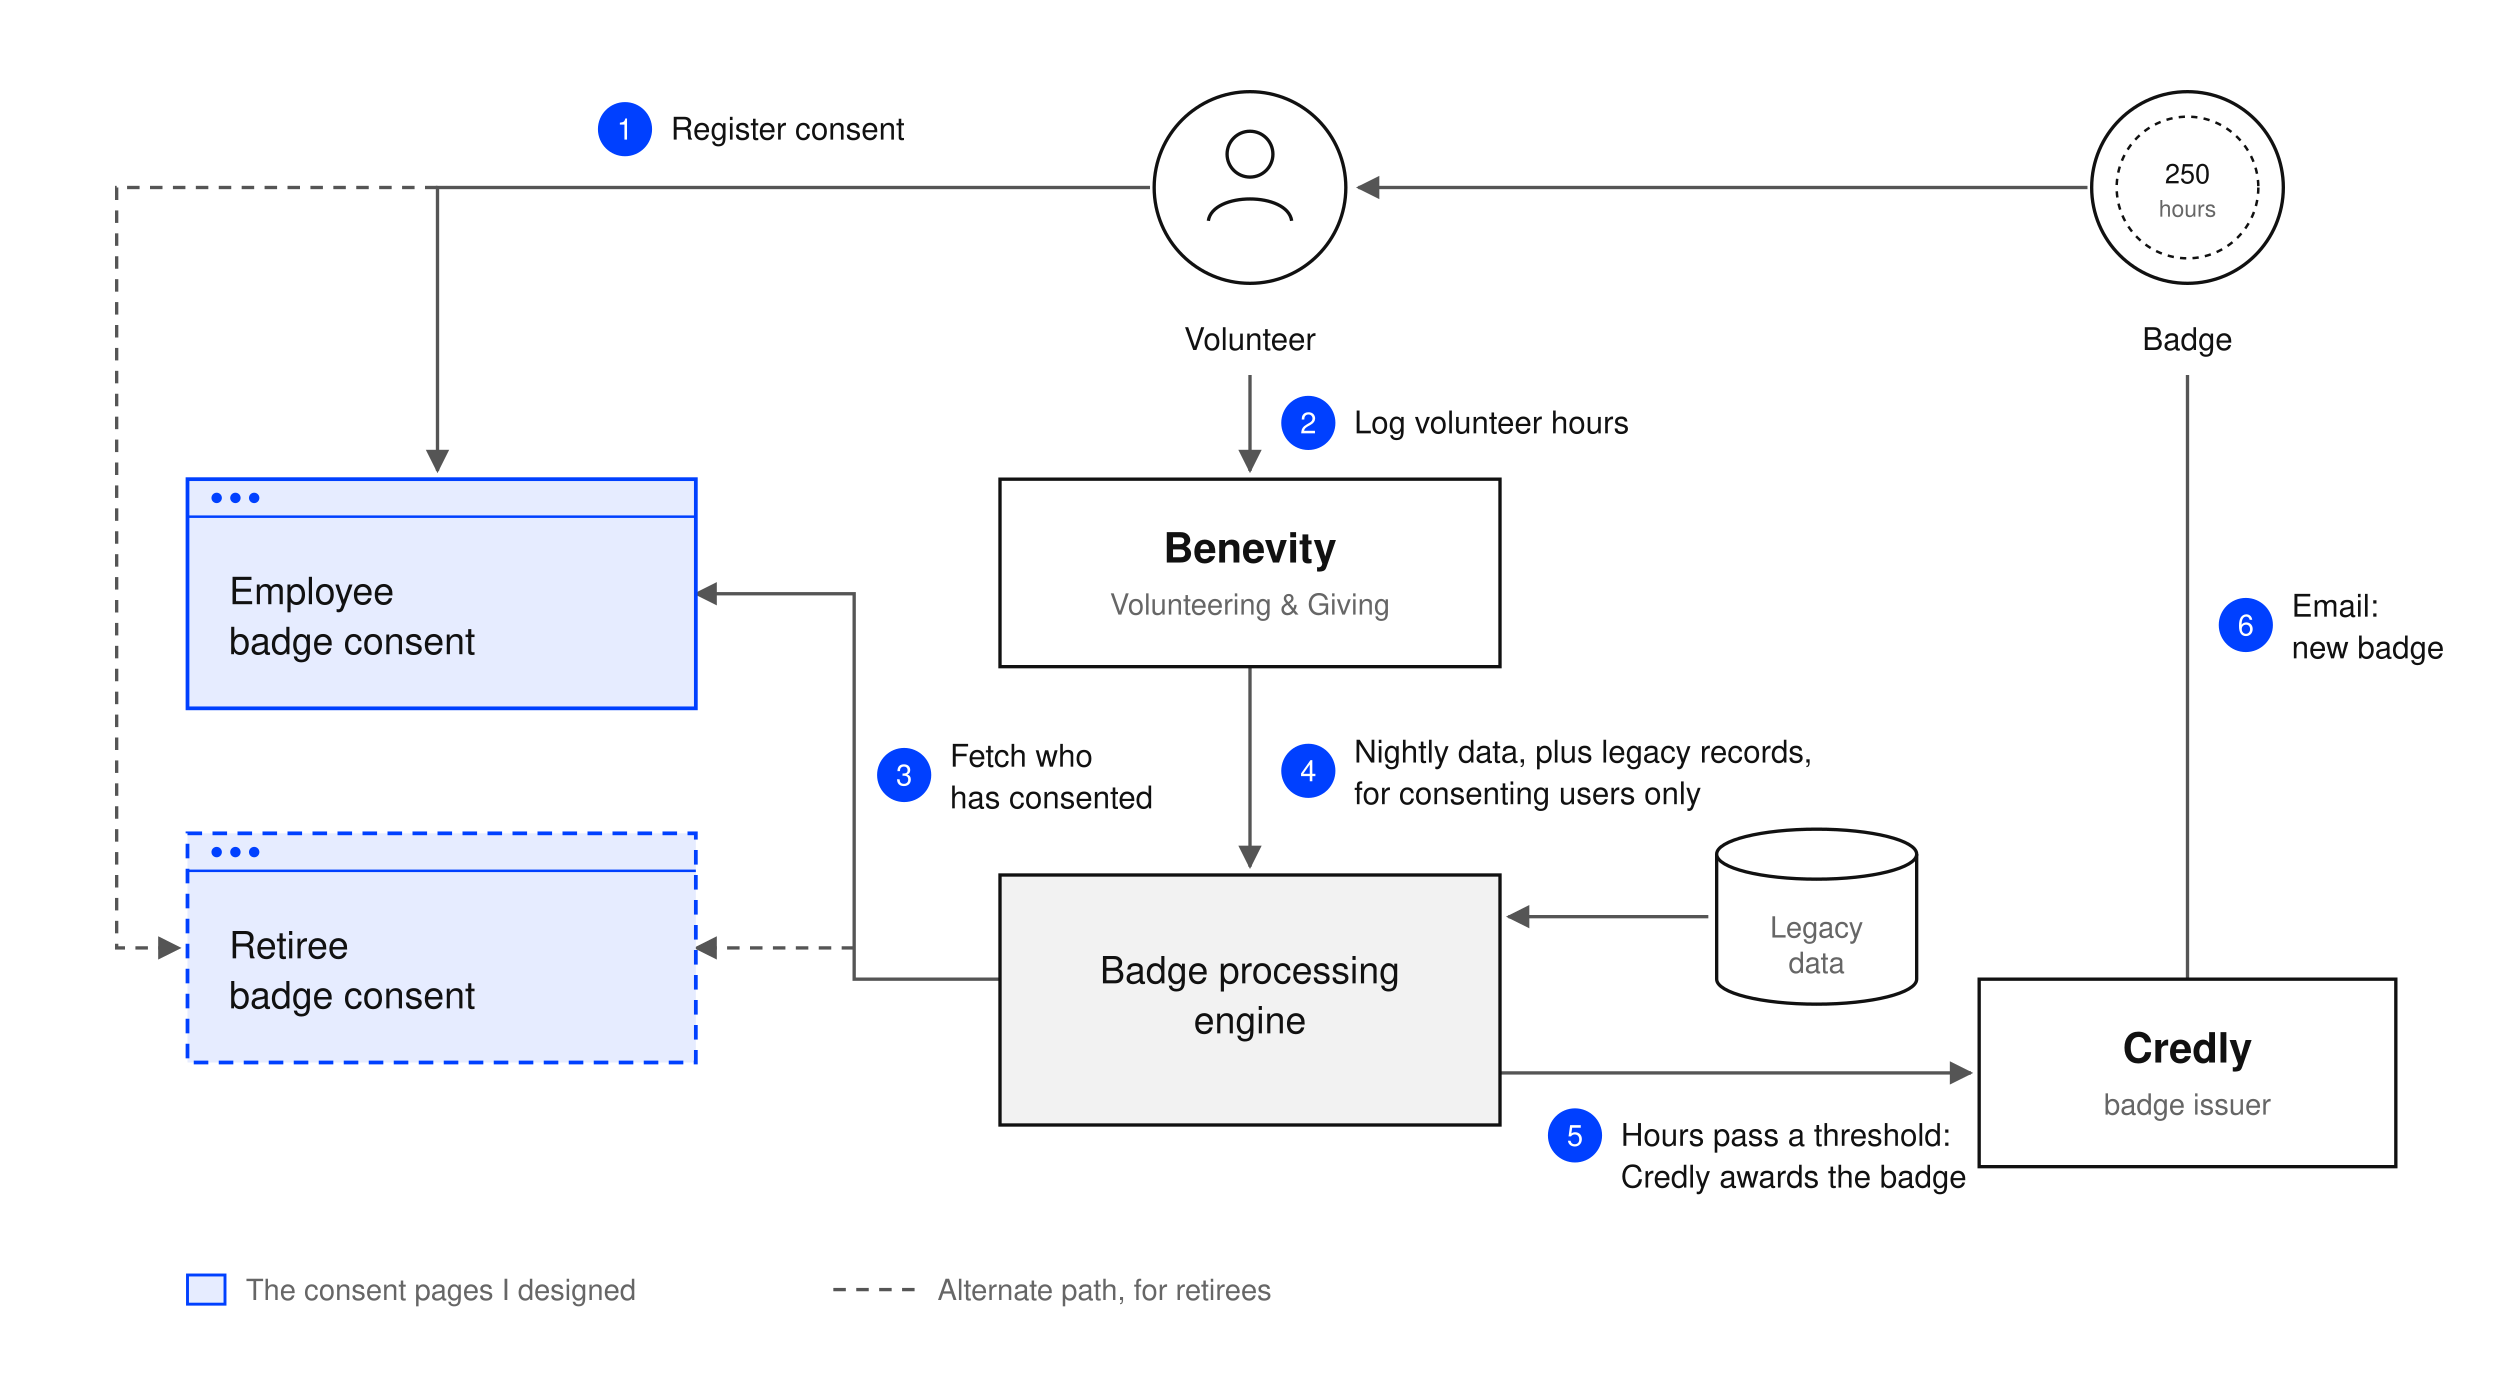
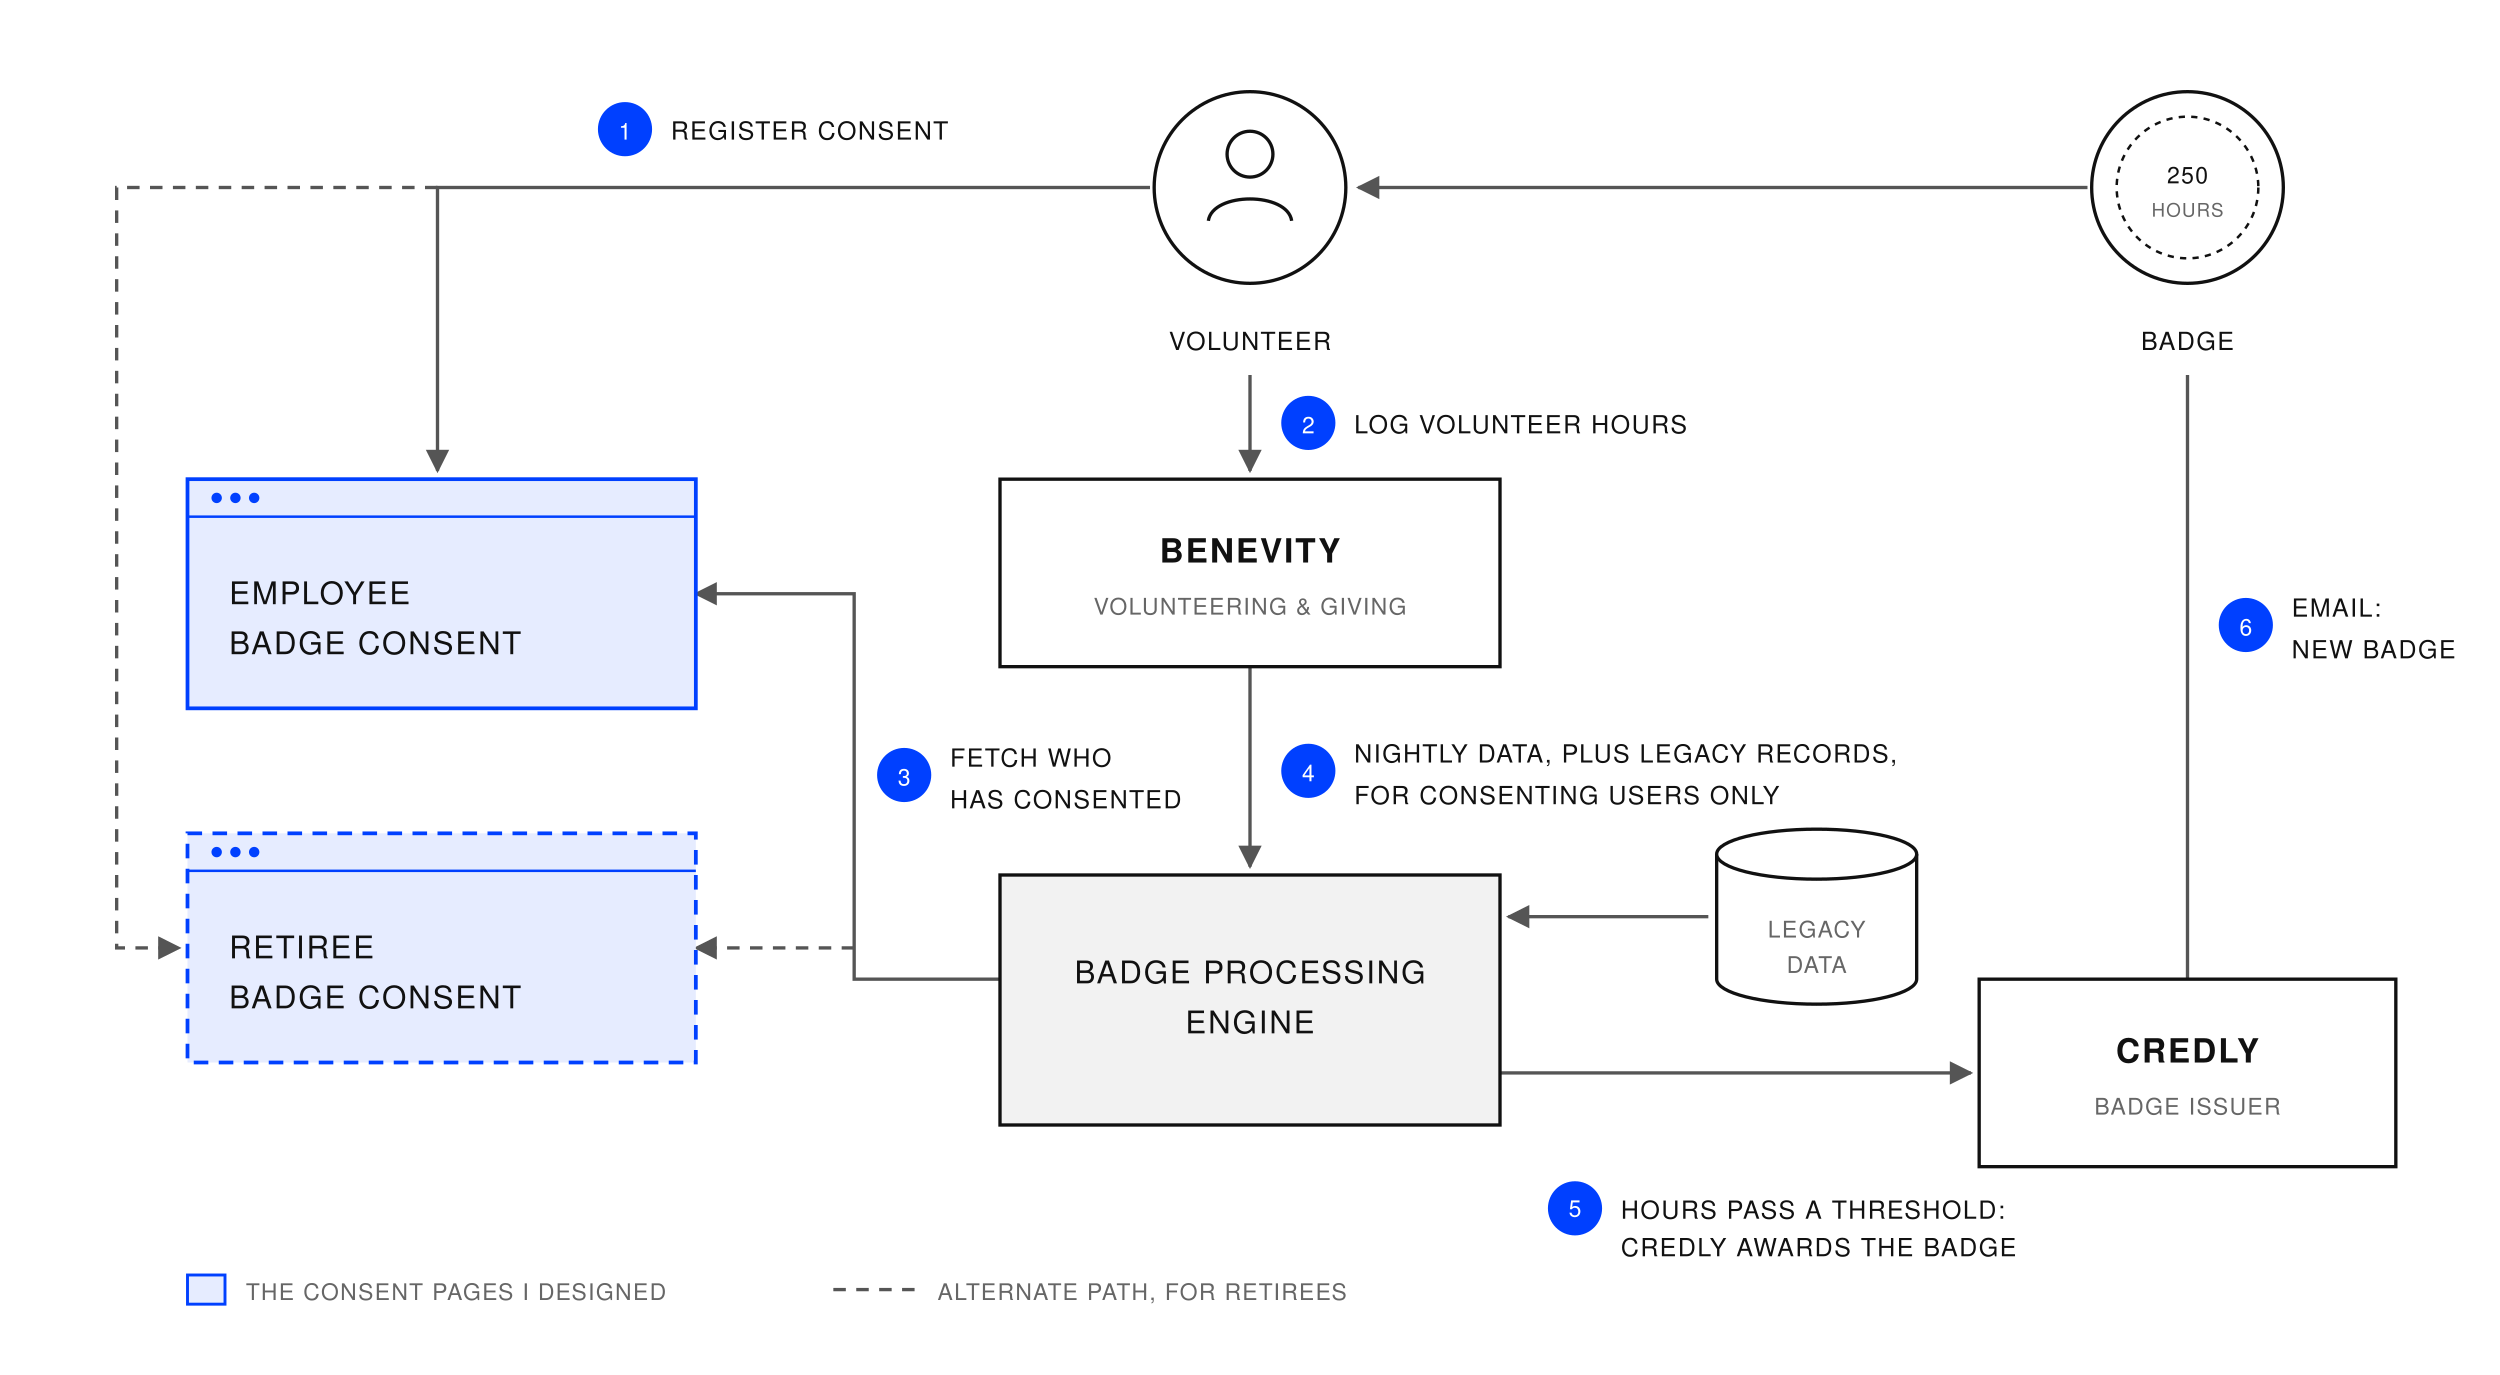
- <svg xmlns="http://www.w3.org/2000/svg" viewBox="0 0 1200 660" width="1200" height="660" font-family="Helvetica Neue, Helvetica, Arial, sans-serif">
+ <svg xmlns="http://www.w3.org/2000/svg" viewBox="0 0 1200 660" width="1200" height="660" font-family="Helvetica Neue, Helvetica, Arial, sans-serif" letter-spacing="0.06em">
  <defs>
    <marker id="a" viewBox="0 0 10 10" refX="9" refY="5" markerWidth="7" markerHeight="7" orient="auto-start-reverse">
      <path d="M0 0 L10 5 L0 10 z" fill="#555" />
    </marker>
  </defs>
  <rect width="1200" height="660" fill="#fff" />
  <g fill="none" stroke="#555" stroke-width="1.6">
    <path d="M552 90 H210 V226" marker-end="url(#a)" />
    <path d="M210 90 H56 V455 H86" stroke-dasharray="6 5" marker-end="url(#a)" />
    <path d="M600 180 V226" marker-end="url(#a)" />
    <path d="M480 470 H410 V285 H334" marker-end="url(#a)" />
    <path d="M410 455 H334" stroke-dasharray="6 5" marker-end="url(#a)" />
    <path d="M600 320 V416" marker-end="url(#a)" />
    <path d="M820 440 H724" marker-end="url(#a)" />
    <path d="M720 515 H946" marker-end="url(#a)" />
    <path d="M1050 470 V180" />
    <path d="M1050 180 V140" stroke="none" />
    <path d="M1002 90 H652" marker-end="url(#a)" />
  </g>
  <circle cx="600" cy="90" r="46" fill="#fff" stroke="#111" stroke-width="1.6" />
  <circle cx="600" cy="74" r="11" fill="none" stroke="#111" stroke-width="1.6" />
  <path d="M580 106 C582 92 618 92 620 106" fill="none" stroke="#111" stroke-width="1.6" />
-   <text x="600" y="168" text-anchor="middle" font-size="15" fill="#111">Volunteer</text>
+   <text x="600" y="168" text-anchor="middle" font-size="12" fill="#111">VOLUNTEER</text>
  <g>
    <rect x="90" y="230" width="244" height="110" fill="#E6ECFF" stroke="#0040FF" stroke-width="1.8" />
    <line x1="90" y1="248" x2="334" y2="248" stroke="#0040FF" stroke-width="1.2" />
    <circle cx="104" cy="239" r="2.5" fill="#0040FF" />
    <circle cx="113" cy="239" r="2.5" fill="#0040FF" />
    <circle cx="122" cy="239" r="2.5" fill="#0040FF" />
-     <text x="110" y="290" font-size="18" fill="#111">Employee</text>
-     <text x="110" y="314" font-size="18" fill="#111">badge consent</text>
+     <text x="110" y="290" font-size="15" fill="#111">EMPLOYEE</text>
+     <text x="110" y="314" font-size="15" fill="#111">BADGE CONSENT</text>
    <rect x="90" y="400" width="244" height="110" fill="#E6ECFF" stroke="#0040FF" stroke-width="1.8" stroke-dasharray="7 5" />
    <line x1="90" y1="418" x2="334" y2="418" stroke="#0040FF" stroke-width="1.2" />
    <circle cx="104" cy="409" r="2.5" fill="#0040FF" />
    <circle cx="113" cy="409" r="2.5" fill="#0040FF" />
    <circle cx="122" cy="409" r="2.5" fill="#0040FF" />
-     <text x="110" y="460" font-size="18" fill="#111">Retiree</text>
-     <text x="110" y="484" font-size="18" fill="#111">badge consent</text>
+     <text x="110" y="460" font-size="15" fill="#111">RETIREE</text>
+     <text x="110" y="484" font-size="15" fill="#111">BADGE CONSENT</text>
  </g>
  <rect x="480" y="230" width="240" height="90" fill="#fff" stroke="#111" stroke-width="1.6" />
-   <text x="600" y="270" text-anchor="middle" font-size="20" font-weight="600" fill="#111">Benevity</text>
-   <text x="600" y="295" text-anchor="middle" font-size="14" fill="#666">Volunteering &amp; Giving</text>
+   <text x="600" y="270" text-anchor="middle" font-size="16" font-weight="600" fill="#111">BENEVITY</text>
+   <text x="600" y="295" text-anchor="middle" font-size="11" fill="#666">VOLUNTEERING &amp; GIVING</text>
  <rect x="480" y="420" width="240" height="120" fill="#f2f2f2" stroke="#111" stroke-width="1.6" />
-   <text x="600" y="472" text-anchor="middle" font-size="18" fill="#111">Badge processing</text>
-   <text x="600" y="496" text-anchor="middle" font-size="18" fill="#111">engine</text>
+   <text x="600" y="472" text-anchor="middle" font-size="15" fill="#111">BADGE PROCESSING</text>
+   <text x="600" y="496" text-anchor="middle" font-size="15" fill="#111">ENGINE</text>
  <g fill="#fff" stroke="#111" stroke-width="1.6">
    <path d="M824 410 V470 A48 12 0 0 0 920 470 V410" />
    <ellipse cx="872" cy="410" rx="48" ry="12" />
  </g>
-   <text x="872" y="450" text-anchor="middle" font-size="14" fill="#666">Legacy</text>
-   <text x="872" y="467" text-anchor="middle" font-size="14" fill="#666">data</text>
+   <text x="872" y="450" text-anchor="middle" font-size="11" fill="#666">LEGACY</text>
+   <text x="872" y="467" text-anchor="middle" font-size="11" fill="#666">DATA</text>
  <rect x="950" y="470" width="200" height="90" fill="#fff" stroke="#111" stroke-width="1.6" />
-   <text x="1050" y="510" text-anchor="middle" font-size="20" font-weight="600" fill="#111">Credly</text>
-   <text x="1050" y="535" text-anchor="middle" font-size="14" fill="#666">badge issuer</text>
+   <text x="1050" y="510" text-anchor="middle" font-size="16" font-weight="600" fill="#111">CREDLY</text>
+   <text x="1050" y="535" text-anchor="middle" font-size="11" fill="#666">BADGE ISSUER</text>
  <circle cx="1050" cy="90" r="46" fill="#fff" stroke="#111" stroke-width="1.6" />
  <circle cx="1050" cy="90" r="34" fill="none" stroke="#111" stroke-width="1.2" stroke-dasharray="3 3" />
-   <text x="1050" y="88" text-anchor="middle" font-size="13" fill="#111">250</text>
-   <text x="1050" y="104" text-anchor="middle" font-size="11" fill="#666">hours</text>
-   <text x="1050" y="168" text-anchor="middle" font-size="15" fill="#111">Badge</text>
-   <g font-size="15" fill="#111">
+   <text x="1050" y="88" text-anchor="middle" font-size="11" fill="#111">250</text>
+   <text x="1050" y="104" text-anchor="middle" font-size="9" fill="#666">HOURS</text>
+   <text x="1050" y="168" text-anchor="middle" font-size="12" fill="#111">BADGE</text>
+   <g font-size="12" fill="#111">
    <circle cx="300" cy="62" r="13" fill="#0040FF" />
-     <text x="300" y="67" text-anchor="middle" fill="#fff" font-size="14">1</text>
-     <text x="322" y="67">Register consent</text>
+     <text x="300" y="67" text-anchor="middle" fill="#fff" font-size="11">1</text>
+     <text x="322" y="67">REGISTER CONSENT</text>
    <circle cx="628" cy="203" r="13" fill="#0040FF" />
-     <text x="628" y="208" text-anchor="middle" fill="#fff" font-size="14">2</text>
-     <text x="650" y="208">Log volunteer hours</text>
+     <text x="628" y="208" text-anchor="middle" fill="#fff" font-size="11">2</text>
+     <text x="650" y="208">LOG VOLUNTEER HOURS</text>
    <circle cx="434" cy="372" r="13" fill="#0040FF" />
-     <text x="434" y="377" text-anchor="middle" fill="#fff" font-size="14">3</text>
-     <text x="456" y="368">Fetch who</text>
-     <text x="456" y="388">has consented</text>
+     <text x="434" y="377" text-anchor="middle" fill="#fff" font-size="11">3</text>
+     <text x="456" y="368">FETCH WHO</text>
+     <text x="456" y="388">HAS CONSENTED</text>
    <circle cx="628" cy="370" r="13" fill="#0040FF" />
-     <text x="628" y="375" text-anchor="middle" fill="#fff" font-size="14">4</text>
-     <text x="650" y="366">Nightly data, plus legacy records,</text>
-     <text x="650" y="386">for consenting users only</text>
-     <circle cx="756" cy="545" r="13" fill="#0040FF" />
-     <text x="756" y="550" text-anchor="middle" fill="#fff" font-size="14">5</text>
-     <text x="778" y="550">Hours pass a threshold:</text>
-     <text x="778" y="570">Credly awards the badge</text>
+     <text x="628" y="375" text-anchor="middle" fill="#fff" font-size="11">4</text>
+     <text x="650" y="366">NIGHTLY DATA, PLUS LEGACY RECORDS,</text>
+     <text x="650" y="386">FOR CONSENTING USERS ONLY</text>
+     <circle cx="756" cy="580" r="13" fill="#0040FF" />
+     <text x="756" y="584" text-anchor="middle" fill="#fff" font-size="11">5</text>
+     <text x="778" y="585">HOURS PASS A THRESHOLD:</text>
+     <text x="778" y="603">CREDLY AWARDS THE BADGE</text>
    <circle cx="1078" cy="300" r="13" fill="#0040FF" />
-     <text x="1078" y="305" text-anchor="middle" fill="#fff" font-size="14">6</text>
-     <text x="1100" y="296">Email:</text>
-     <text x="1100" y="316">new badge</text>
+     <text x="1078" y="305" text-anchor="middle" fill="#fff" font-size="11">6</text>
+     <text x="1100" y="296">EMAIL:</text>
+     <text x="1100" y="316">NEW BADGE</text>
  </g>
-   <g font-size="14" fill="#666">
+   <g font-size="11" fill="#666">
    <rect x="90" y="612" width="18" height="14" fill="#E6ECFF" stroke="#0040FF" stroke-width="1.4" />
-     <text x="118" y="624">The consent pages I designed</text>
+     <text x="118" y="624">THE CONSENT PAGES I DESIGNED</text>
    <line x1="400" y1="619" x2="440" y2="619" stroke="#555" stroke-width="1.6" stroke-dasharray="6 5" />
-     <text x="450" y="624">Alternate path, for retirees</text>
+     <text x="450" y="624">ALTERNATE PATH, FOR RETIREES</text>
  </g>
</svg>
